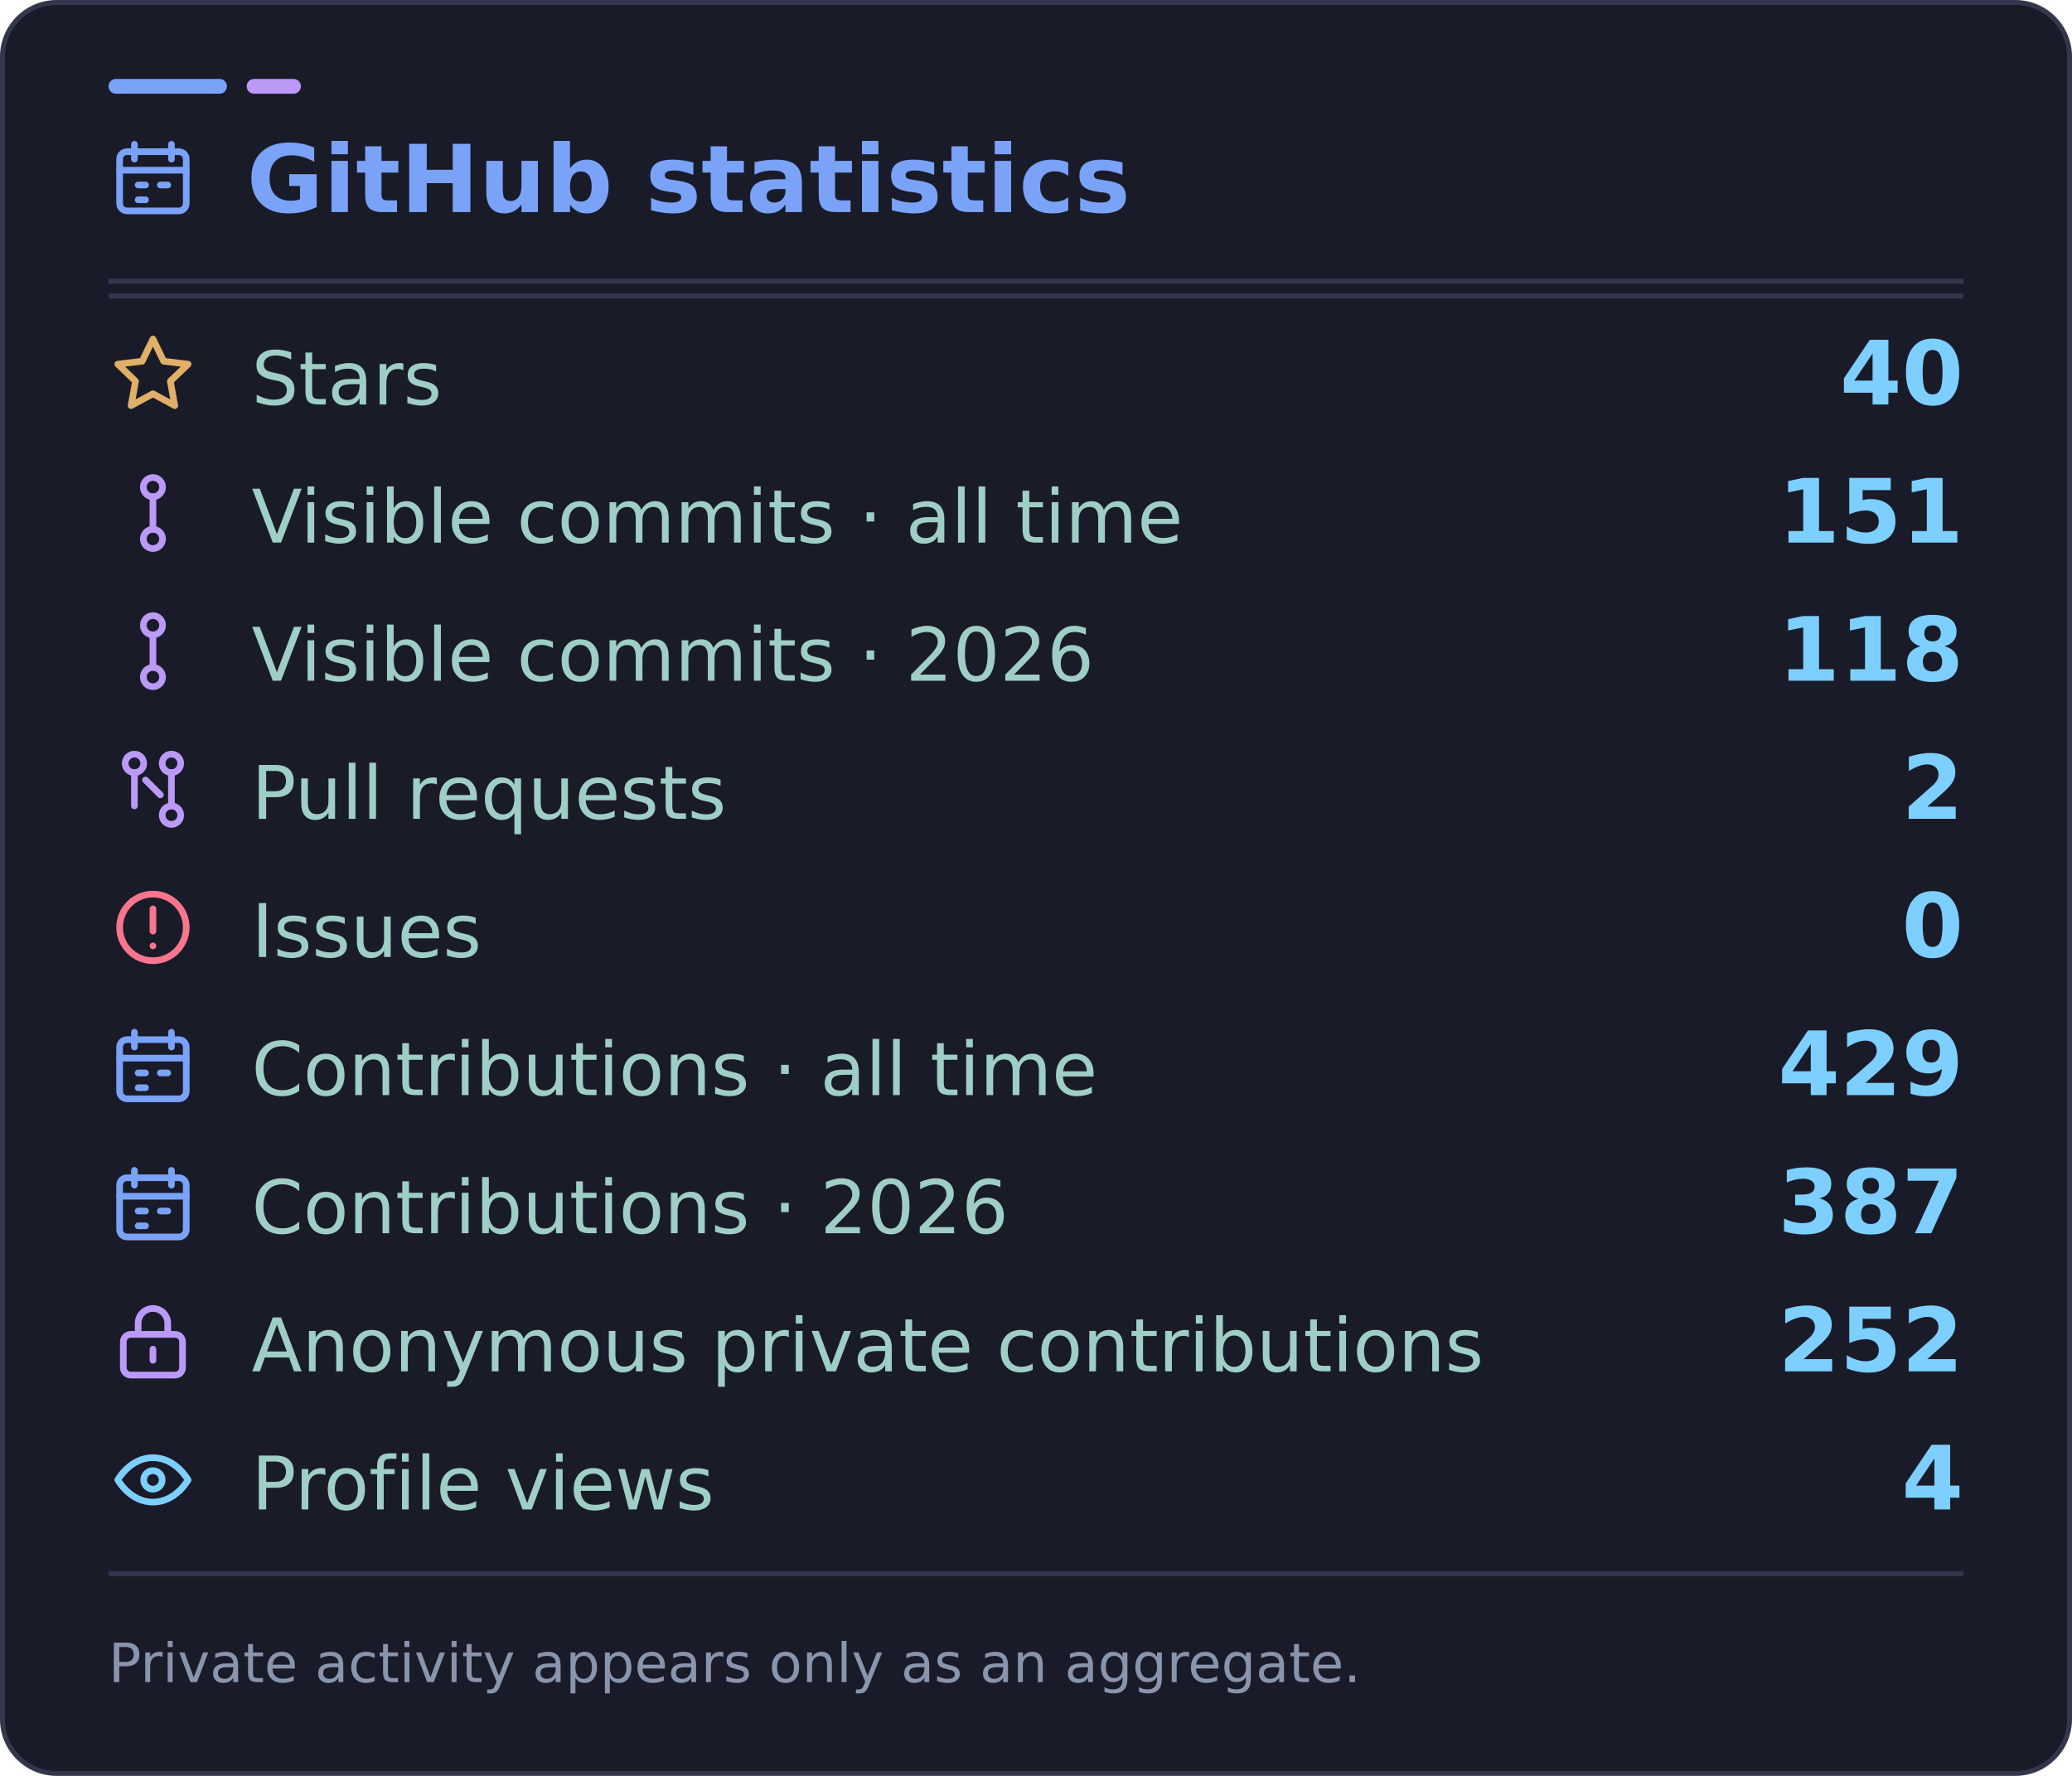
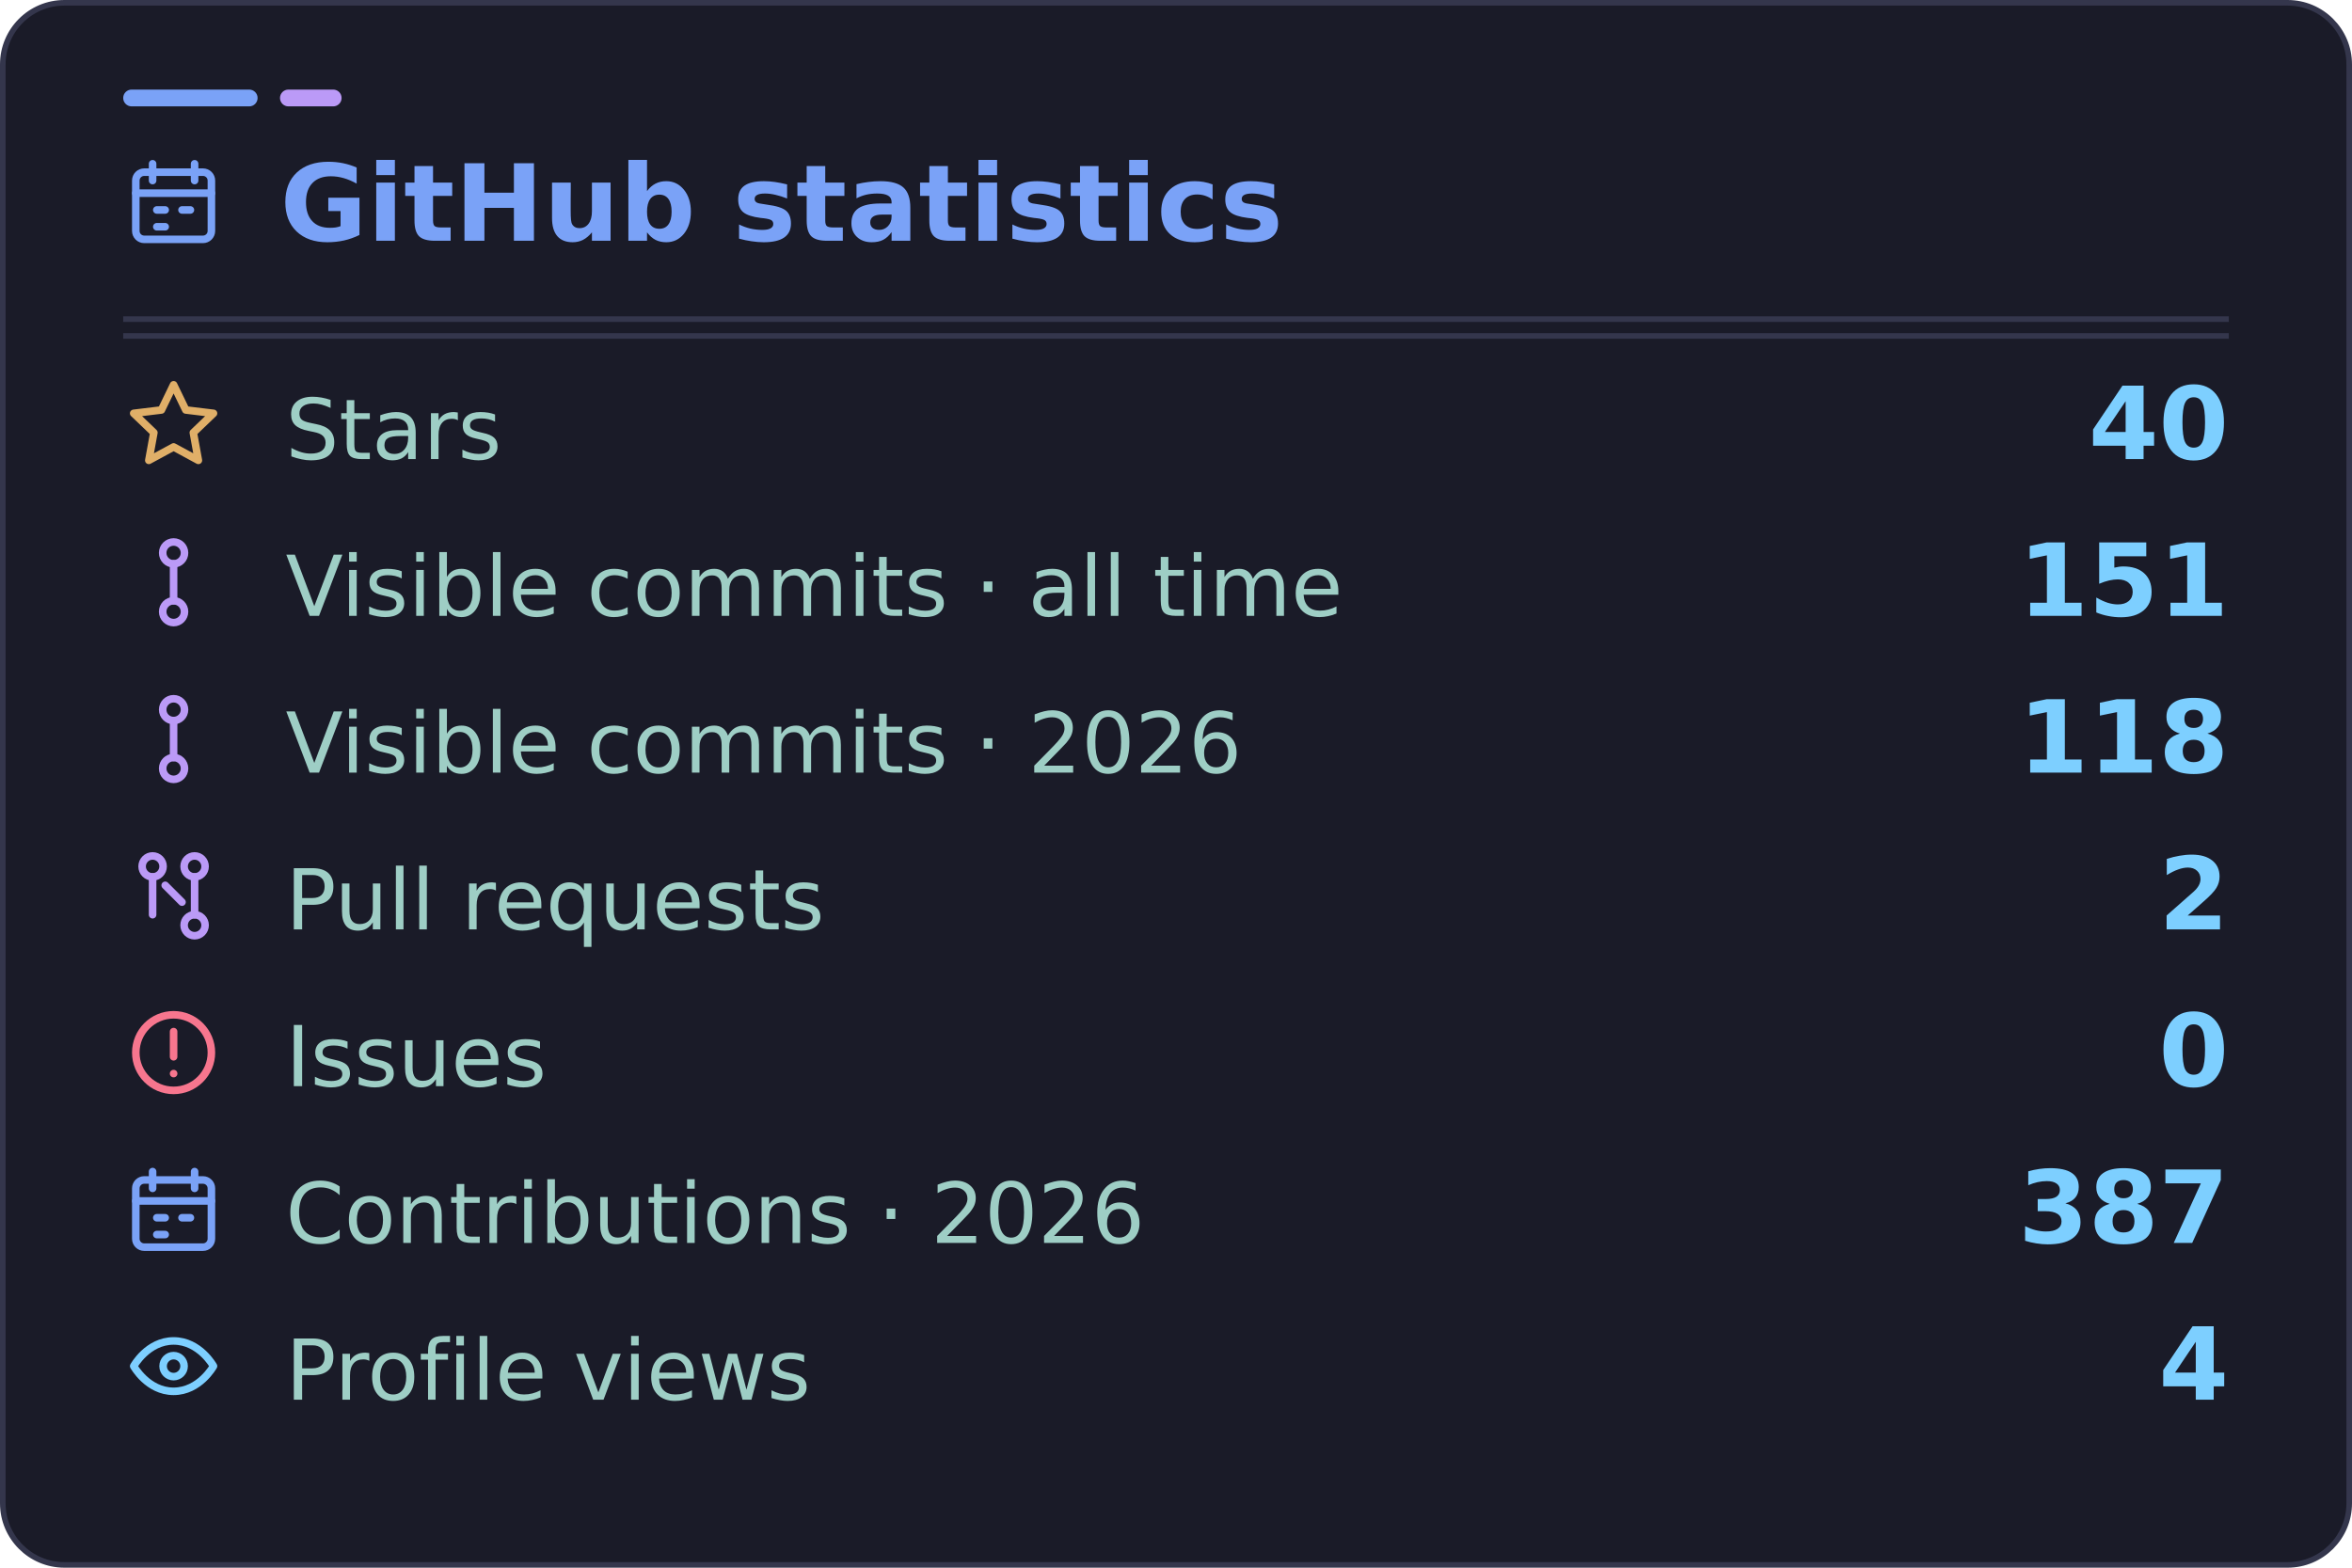
- <svg xmlns="http://www.w3.org/2000/svg" width="420" height="360" viewBox="0 0 420 360" role="img" aria-labelledby="title desc" data-visits="4">
-   <rect x="0.5" y="0.5" width="419" height="359" rx="11" fill="#1a1b28" stroke="#34364c" />
+ <svg xmlns="http://www.w3.org/2000/svg" width="420" height="280" viewBox="0 0 420 280" role="img" aria-labelledby="title desc" data-visits="4">
+   <rect x="0.5" y="0.5" width="419" height="279" rx="11" fill="#1a1b28" stroke="#34364c" />
  <rect x="22" y="16" width="24" height="3" rx="1.5" fill="#7aa2f7" />
  <rect x="50" y="16" width="11" height="3" rx="1.5" fill="#bb9af7" />
  <path d="M22 60H398" stroke="#34364c" />
  <g font-family="DejaVu Sans, Segoe UI, Arial, sans-serif">
    <svg x="22" y="27" width="18" height="18" viewBox="0 0 24 24" fill="none" stroke="#7aa2f7" stroke-width="1.8" stroke-linecap="round" stroke-linejoin="round" aria-hidden="true">
      <rect x="3" y="5" width="18" height="16" rx="2" />
      <path d="M7 3v4m10-4v4M3 10h18m-13 4h2m4 0h2m-8 4h2" />
    </svg>
    <text x="50" y="43" fill="#7aa2f7" font-size="19" font-weight="700">GitHub statistics</text>
    <path d="M22 57H398" stroke="#34364c" />
    <svg x="22" y="67" width="18" height="18" viewBox="0 0 24 24" fill="none" stroke="#e0af68" stroke-width="1.8" stroke-linecap="round" stroke-linejoin="round" aria-hidden="true">
      <path d="m12 2.3 2.9 6 6.6.8-4.8 4.6 1.2 6.6-5.9-3.2-5.9 3.2 1.2-6.6-4.8-4.6 6.6-.8 2.9-6Z" />
    </svg>
    <text x="51" y="82" fill="#9ecec5" font-size="15">Stars</text>
    <text x="398" y="82" text-anchor="end" fill="#7dcfff" font-size="18" font-weight="700">40</text>
    <svg x="22" y="95" width="18" height="18" viewBox="0 0 24 24" fill="none" stroke="#bb9af7" stroke-width="1.8" stroke-linecap="round" stroke-linejoin="round" aria-hidden="true">
      <circle cx="12" cy="5" r="2.6" />
      <circle cx="12" cy="19" r="2.6" />
      <path d="M12 7.6v8.8" />
    </svg>
    <text x="51" y="110" fill="#9ecec5" font-size="15">Visible commits · all time</text>
    <text x="398" y="110" text-anchor="end" fill="#7dcfff" font-size="18" font-weight="700">151</text>
    <svg x="22" y="123" width="18" height="18" viewBox="0 0 24 24" fill="none" stroke="#bb9af7" stroke-width="1.8" stroke-linecap="round" stroke-linejoin="round" aria-hidden="true">
      <circle cx="12" cy="5" r="2.6" />
      <circle cx="12" cy="19" r="2.6" />
      <path d="M12 7.6v8.8" />
    </svg>
    <text x="51" y="138" fill="#9ecec5" font-size="15">Visible commits · 2026</text>
    <text x="398" y="138" text-anchor="end" fill="#7dcfff" font-size="18" font-weight="700">118</text>
    <svg x="22" y="151" width="18" height="18" viewBox="0 0 24 24" fill="none" stroke="#bb9af7" stroke-width="1.8" stroke-linecap="round" stroke-linejoin="round" aria-hidden="true">
      <circle cx="7" cy="5" r="2.5" />
      <circle cx="17" cy="19" r="2.5" />
      <circle cx="17" cy="5" r="2.5" />
      <path d="M7 7.5v9m10-9v9m-7-7 4 4" />
    </svg>
    <text x="51" y="166" fill="#9ecec5" font-size="15">Pull requests</text>
    <text x="398" y="166" text-anchor="end" fill="#7dcfff" font-size="18" font-weight="700">2</text>
    <svg x="22" y="179" width="18" height="18" viewBox="0 0 24 24" fill="none" stroke="#f7768e" stroke-width="1.8" stroke-linecap="round" stroke-linejoin="round" aria-hidden="true">
      <circle cx="12" cy="12" r="9" />
      <path d="M12 7v6m0 4h.01" />
    </svg>
    <text x="51" y="194" fill="#9ecec5" font-size="15">Issues</text>
    <text x="398" y="194" text-anchor="end" fill="#7dcfff" font-size="18" font-weight="700">0</text>
    <svg x="22" y="207" width="18" height="18" viewBox="0 0 24 24" fill="none" stroke="#7aa2f7" stroke-width="1.8" stroke-linecap="round" stroke-linejoin="round" aria-hidden="true">
      <rect x="3" y="5" width="18" height="16" rx="2" />
      <path d="M7 3v4m10-4v4M3 10h18m-13 4h2m4 0h2m-8 4h2" />
    </svg>
-     <text x="51" y="222" fill="#9ecec5" font-size="15">Contributions · all time</text>
-     <text x="398" y="222" text-anchor="end" fill="#7dcfff" font-size="18" font-weight="700">429</text>
-     <svg x="22" y="235" width="18" height="18" viewBox="0 0 24 24" fill="none" stroke="#7aa2f7" stroke-width="1.8" stroke-linecap="round" stroke-linejoin="round" aria-hidden="true">
-       <rect x="3" y="5" width="18" height="16" rx="2" />
-       <path d="M7 3v4m10-4v4M3 10h18m-13 4h2m4 0h2m-8 4h2" />
-     </svg>
-     <text x="51" y="250" fill="#9ecec5" font-size="15">Contributions · 2026</text>
-     <text x="398" y="250" text-anchor="end" fill="#7dcfff" font-size="18" font-weight="700">387</text>
-     <svg x="22" y="263" width="18" height="18" viewBox="0 0 24 24" fill="none" stroke="#bb9af7" stroke-width="1.8" stroke-linecap="round" stroke-linejoin="round" aria-hidden="true">
-       <rect x="4" y="10" width="16" height="11" rx="2" />
-       <path d="M8 10V7a4 4 0 0 1 8 0v3m-4 4v3" />
-     </svg>
-     <text x="51" y="278" fill="#9ecec5" font-size="15">Anonymous private contributions</text>
-     <text x="398" y="278" text-anchor="end" fill="#7dcfff" font-size="18" font-weight="700">252</text>
-     <svg x="22" y="291" width="18" height="18" viewBox="0 0 24 24" fill="none" stroke="#7dcfff" stroke-width="1.8" stroke-linecap="round" stroke-linejoin="round" aria-hidden="true">
+     <text x="51" y="222" fill="#9ecec5" font-size="15">Contributions · 2026</text>
+     <text x="398" y="222" text-anchor="end" fill="#7dcfff" font-size="18" font-weight="700">387</text>
+     <svg x="22" y="235" width="18" height="18" viewBox="0 0 24 24" fill="none" stroke="#7dcfff" stroke-width="1.8" stroke-linecap="round" stroke-linejoin="round" aria-hidden="true">
      <path d="M2.5 12s3.3-6 9.5-6 9.5 6 9.5 6-3.3 6-9.5 6-9.5-6-9.5-6Z" />
      <circle cx="12" cy="12" r="2.5" />
    </svg>
-     <text x="51" y="306" fill="#9ecec5" font-size="15">Profile views</text>
-     <text id="visits-value" x="398" y="306" text-anchor="end" fill="#7dcfff" font-size="18" font-weight="700">4</text>
-     <path d="M22 319H398" stroke="#34364c" />
-     <text x="22" y="341" fill="#8994ad" font-size="11">Private activity appears only as an aggregate.</text>
+     <text x="51" y="250" fill="#9ecec5" font-size="15">Profile views</text>
+     <text id="visits-value" x="398" y="250" text-anchor="end" fill="#7dcfff" font-size="18" font-weight="700">4</text>
  </g>
</svg>
